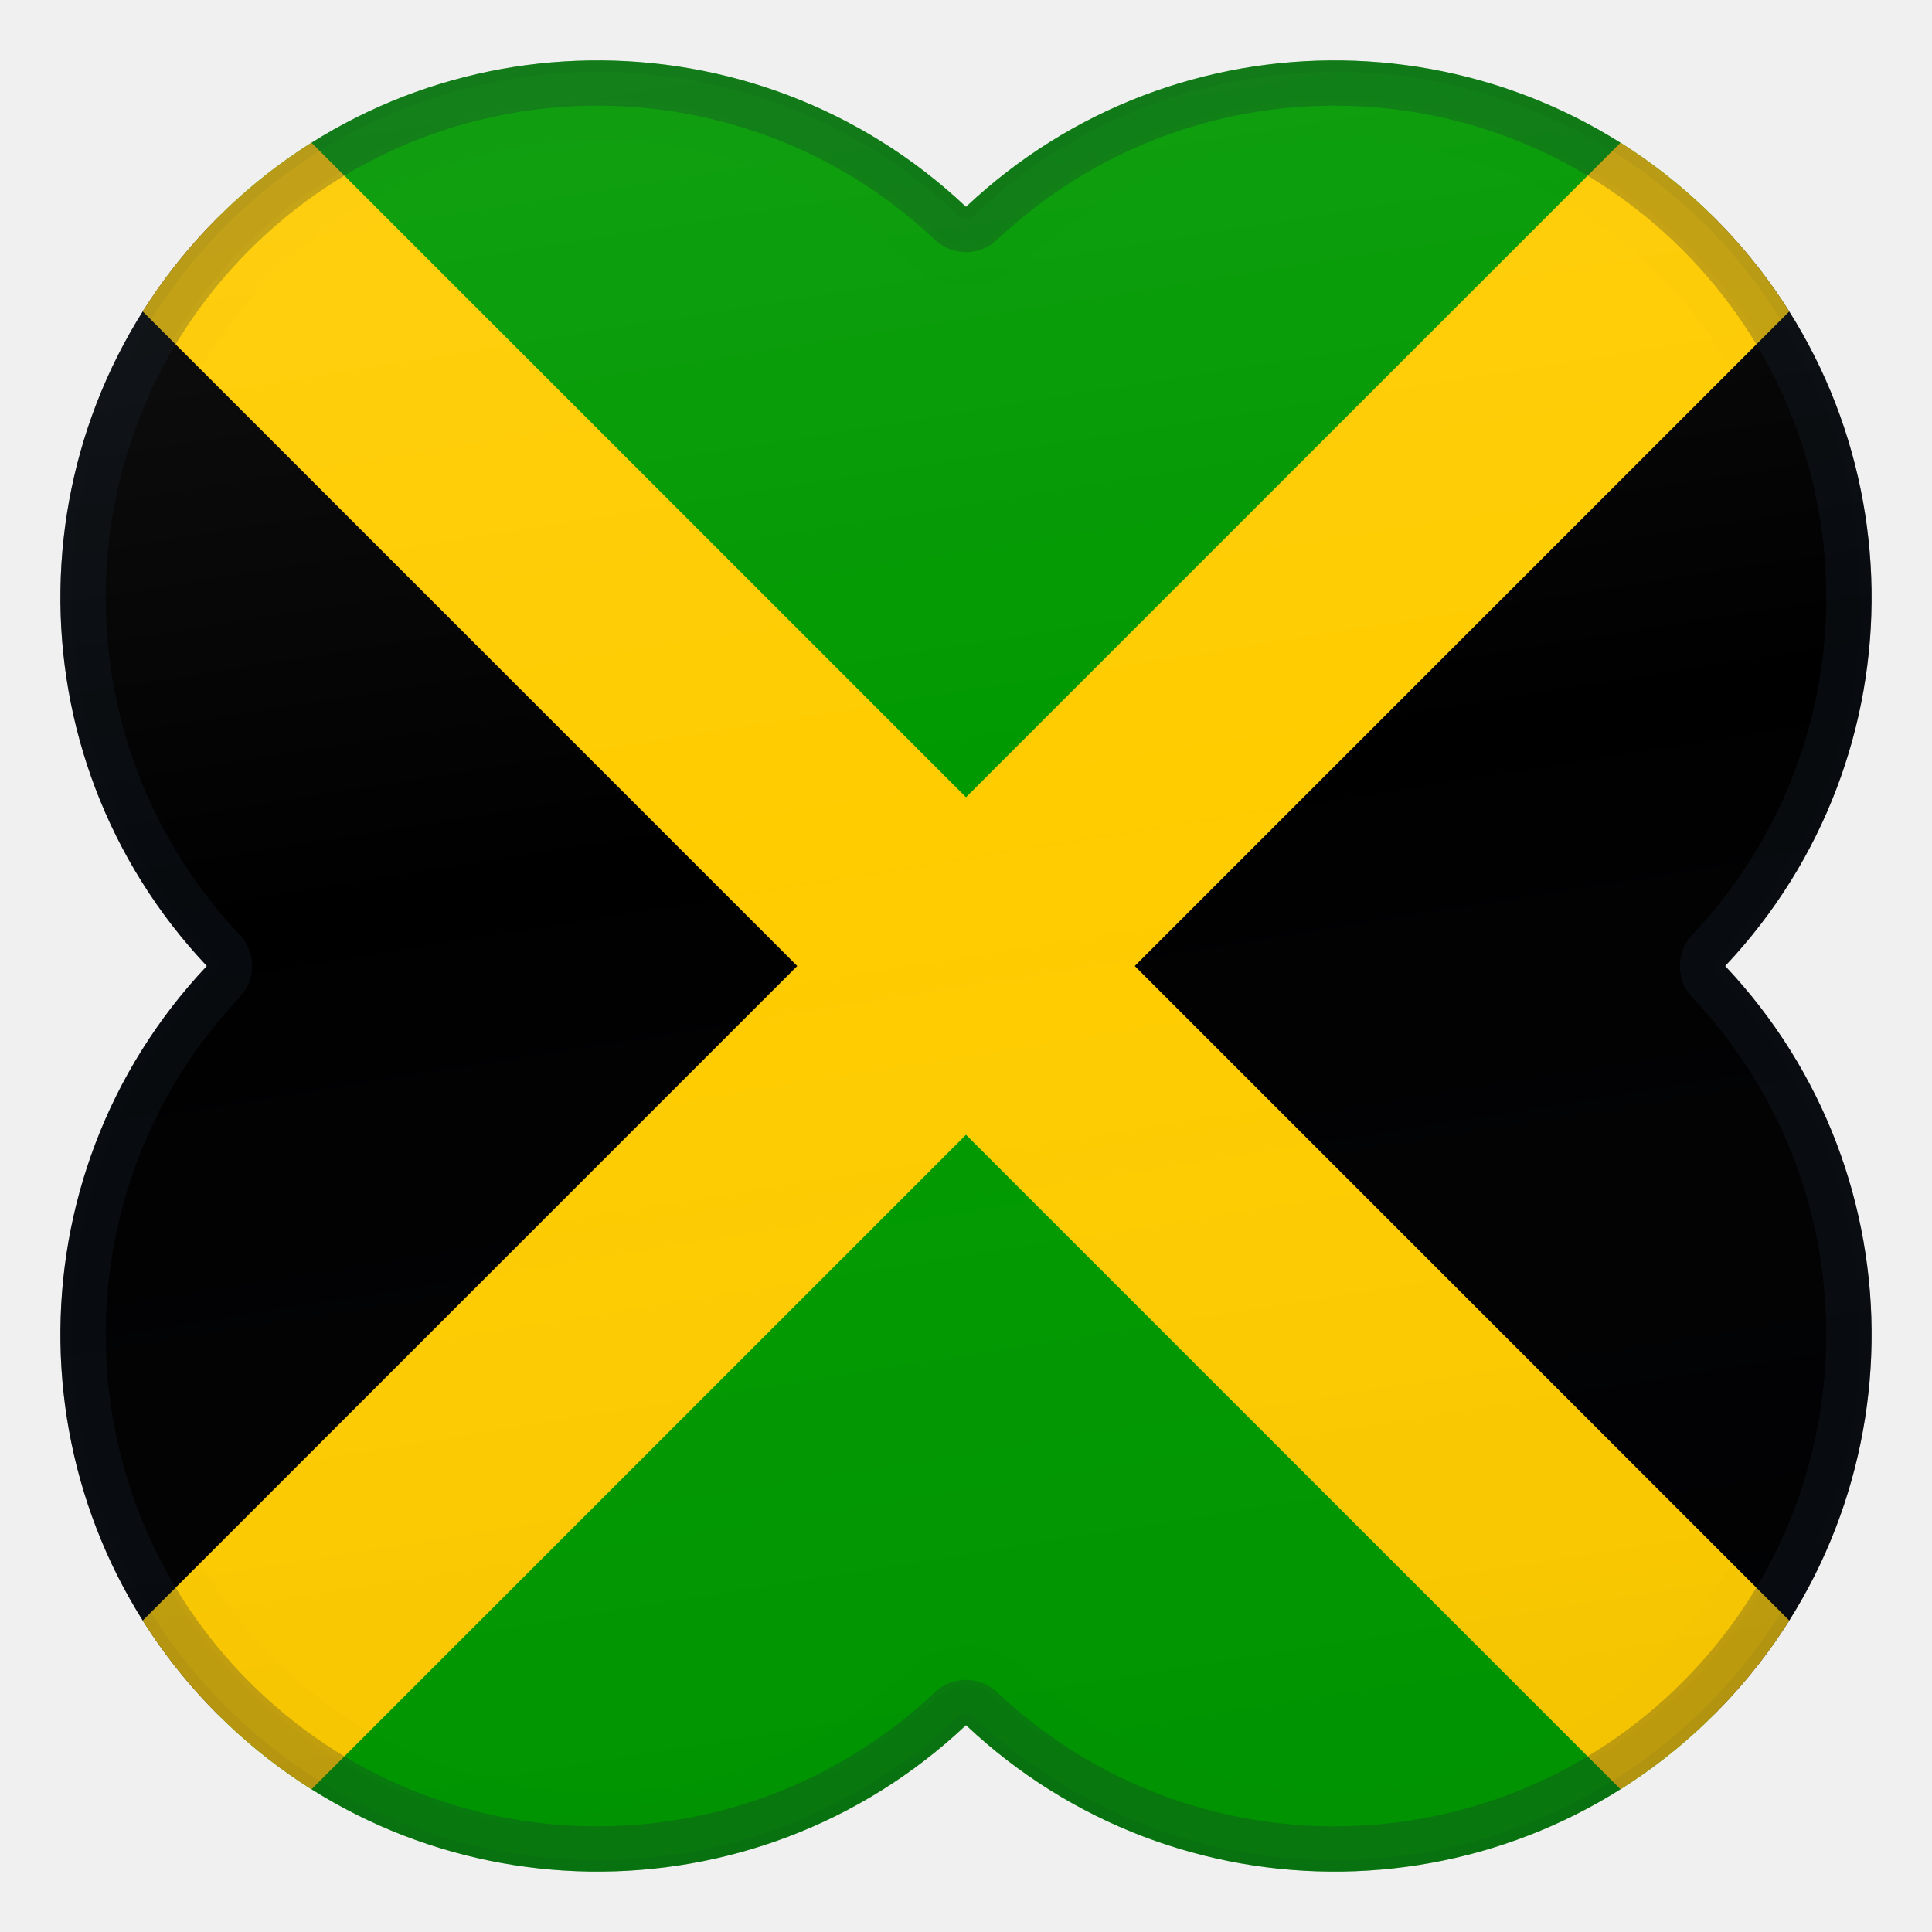
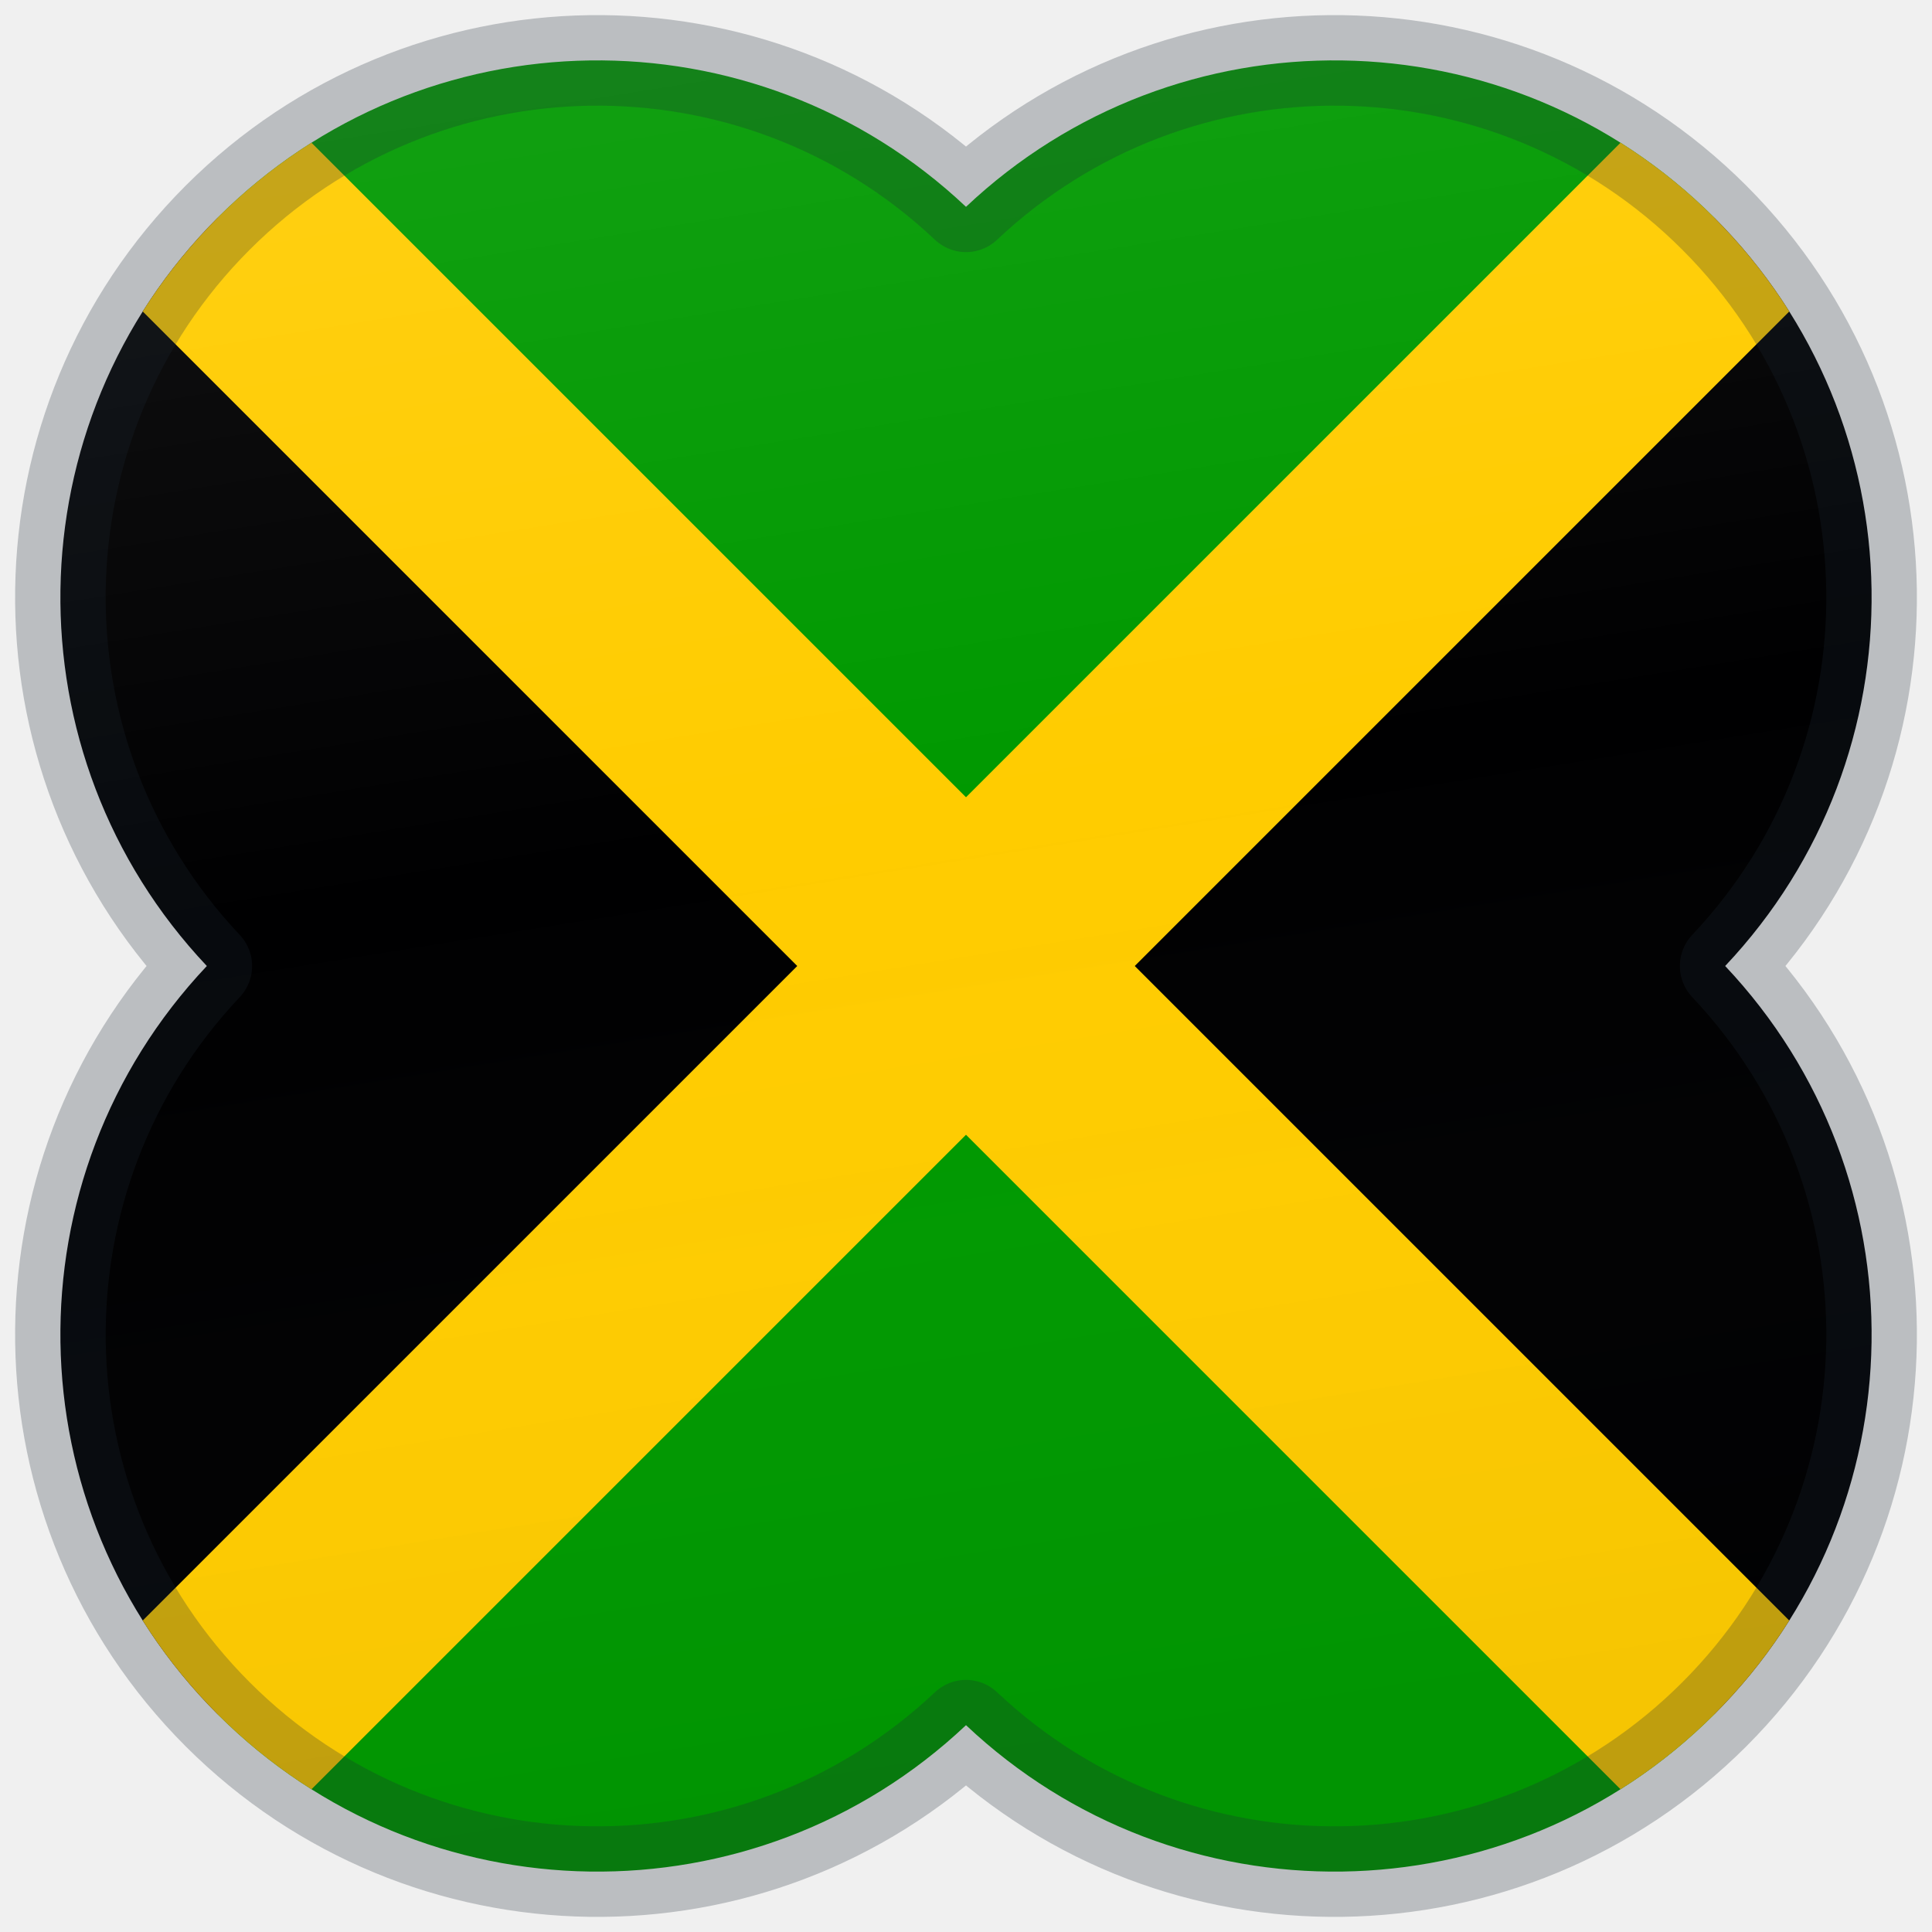
<svg xmlns="http://www.w3.org/2000/svg" viewBox="0 0 512 512" width="512" height="512" role="img" aria-labelledby="petal-soft-jm-title">
  <defs>
    <path id="petal-soft-jm-shape" d="M 256 54.811 A 142.322 142.322 0 0 1 457.189 256 A 142.322 142.322 0 0 1 256 457.189 A 142.322 142.322 0 0 1 54.811 256 A 142.322 142.322 0 0 1 256 54.811 Z" />
    <clipPath id="petal-soft-jm-clip" clipPathUnits="userSpaceOnUse">
      <path d="M 256 54.811 A 142.322 142.322 0 0 1 457.189 256 A 142.322 142.322 0 0 1 256 457.189 A 142.322 142.322 0 0 1 54.811 256 A 142.322 142.322 0 0 1 256 54.811 Z" />
    </clipPath>
    <linearGradient id="petal-soft-jm-shade" x1="0" y1="0" x2="0.16" y2="1">
      <stop offset="0%" stop-color="#ffffff" stop-opacity=".075" />
      <stop offset="48%" stop-color="#ffffff" stop-opacity="0" />
      <stop offset="100%" stop-color="#151a2b" stop-opacity=".038" />
    </linearGradient>
  </defs>
  <g clip-path="url(#petal-soft-jm-clip)">
    <path d="M 256 54.811 A 142.322 142.322 0 0 1 457.189 256 A 142.322 142.322 0 0 1 256 457.189 A 142.322 142.322 0 0 1 54.811 256 A 142.322 142.322 0 0 1 256 54.811 Z" fill="#fff" />
    <g transform="translate(16, 16) scale(0.9375)">
      <g fill-rule="evenodd">
        <path fill="#000001" d="m0 0 256 256L0 512zm512 0L256 256l256 256z" />
        <path fill="#090" d="m0 0 256 256L512 0zm0 512 256-256 256 256z" />
        <path fill="#fc0" d="M512 0h-47.7L0 464.3V512h47.7L512 47.7z" />
        <path fill="#fc0" d="M0 0v47.7L464.3 512H512v-47.7L47.7 0z" />
      </g>
    </g>
    <path d="M 256 54.811 A 142.322 142.322 0 0 1 457.189 256 A 142.322 142.322 0 0 1 256 457.189 A 142.322 142.322 0 0 1 54.811 256 A 142.322 142.322 0 0 1 256 54.811 Z" fill="url(#petal-soft-jm-shade)" />
-     <path d="M 256 54.811 A 142.322 142.322 0 0 1 457.189 256 A 142.322 142.322 0 0 1 256 457.189 A 142.322 142.322 0 0 1 54.811 256 A 142.322 142.322 0 0 1 256 54.811 Z" fill="none" stroke="#1c2433" stroke-width="42" stroke-opacity="0.01" stroke-linejoin="round" />
-     <path d="M 256 54.811 A 142.322 142.322 0 0 1 457.189 256 A 142.322 142.322 0 0 1 256 457.189 A 142.322 142.322 0 0 1 54.811 256 A 142.322 142.322 0 0 1 256 54.811 Z" fill="none" stroke="#1c2433" stroke-width="21" stroke-opacity="0.016" stroke-linejoin="round" />
-     <path d="M 256 54.811 A 142.322 142.322 0 0 1 457.189 256 A 142.322 142.322 0 0 1 256 457.189 A 142.322 142.322 0 0 1 54.811 256 A 142.322 142.322 0 0 1 256 54.811 Z" fill="none" stroke="#1c2433" stroke-width="6" stroke-opacity="0.05" stroke-linejoin="round" />
-     <path d="M 256 54.811 A 142.322 142.322 0 0 1 457.189 256 A 142.322 142.322 0 0 1 256 457.189 A 142.322 142.322 0 0 1 54.811 256 A 142.322 142.322 0 0 1 256 54.811 Z" fill="none" stroke="#1f2937" stroke-width="24" stroke-opacity="0.25" stroke-linejoin="round" />
  </g>
+   <path d="M 256 54.811 A 142.322 142.322 0 0 1 457.189 256 A 142.322 142.322 0 0 1 256 457.189 A 142.322 142.322 0 0 1 54.811 256 A 142.322 142.322 0 0 1 256 54.811 Z" fill="none" stroke="#1f2937" stroke-width="24" stroke-opacity="0.25" stroke-linejoin="round" />
</svg>
